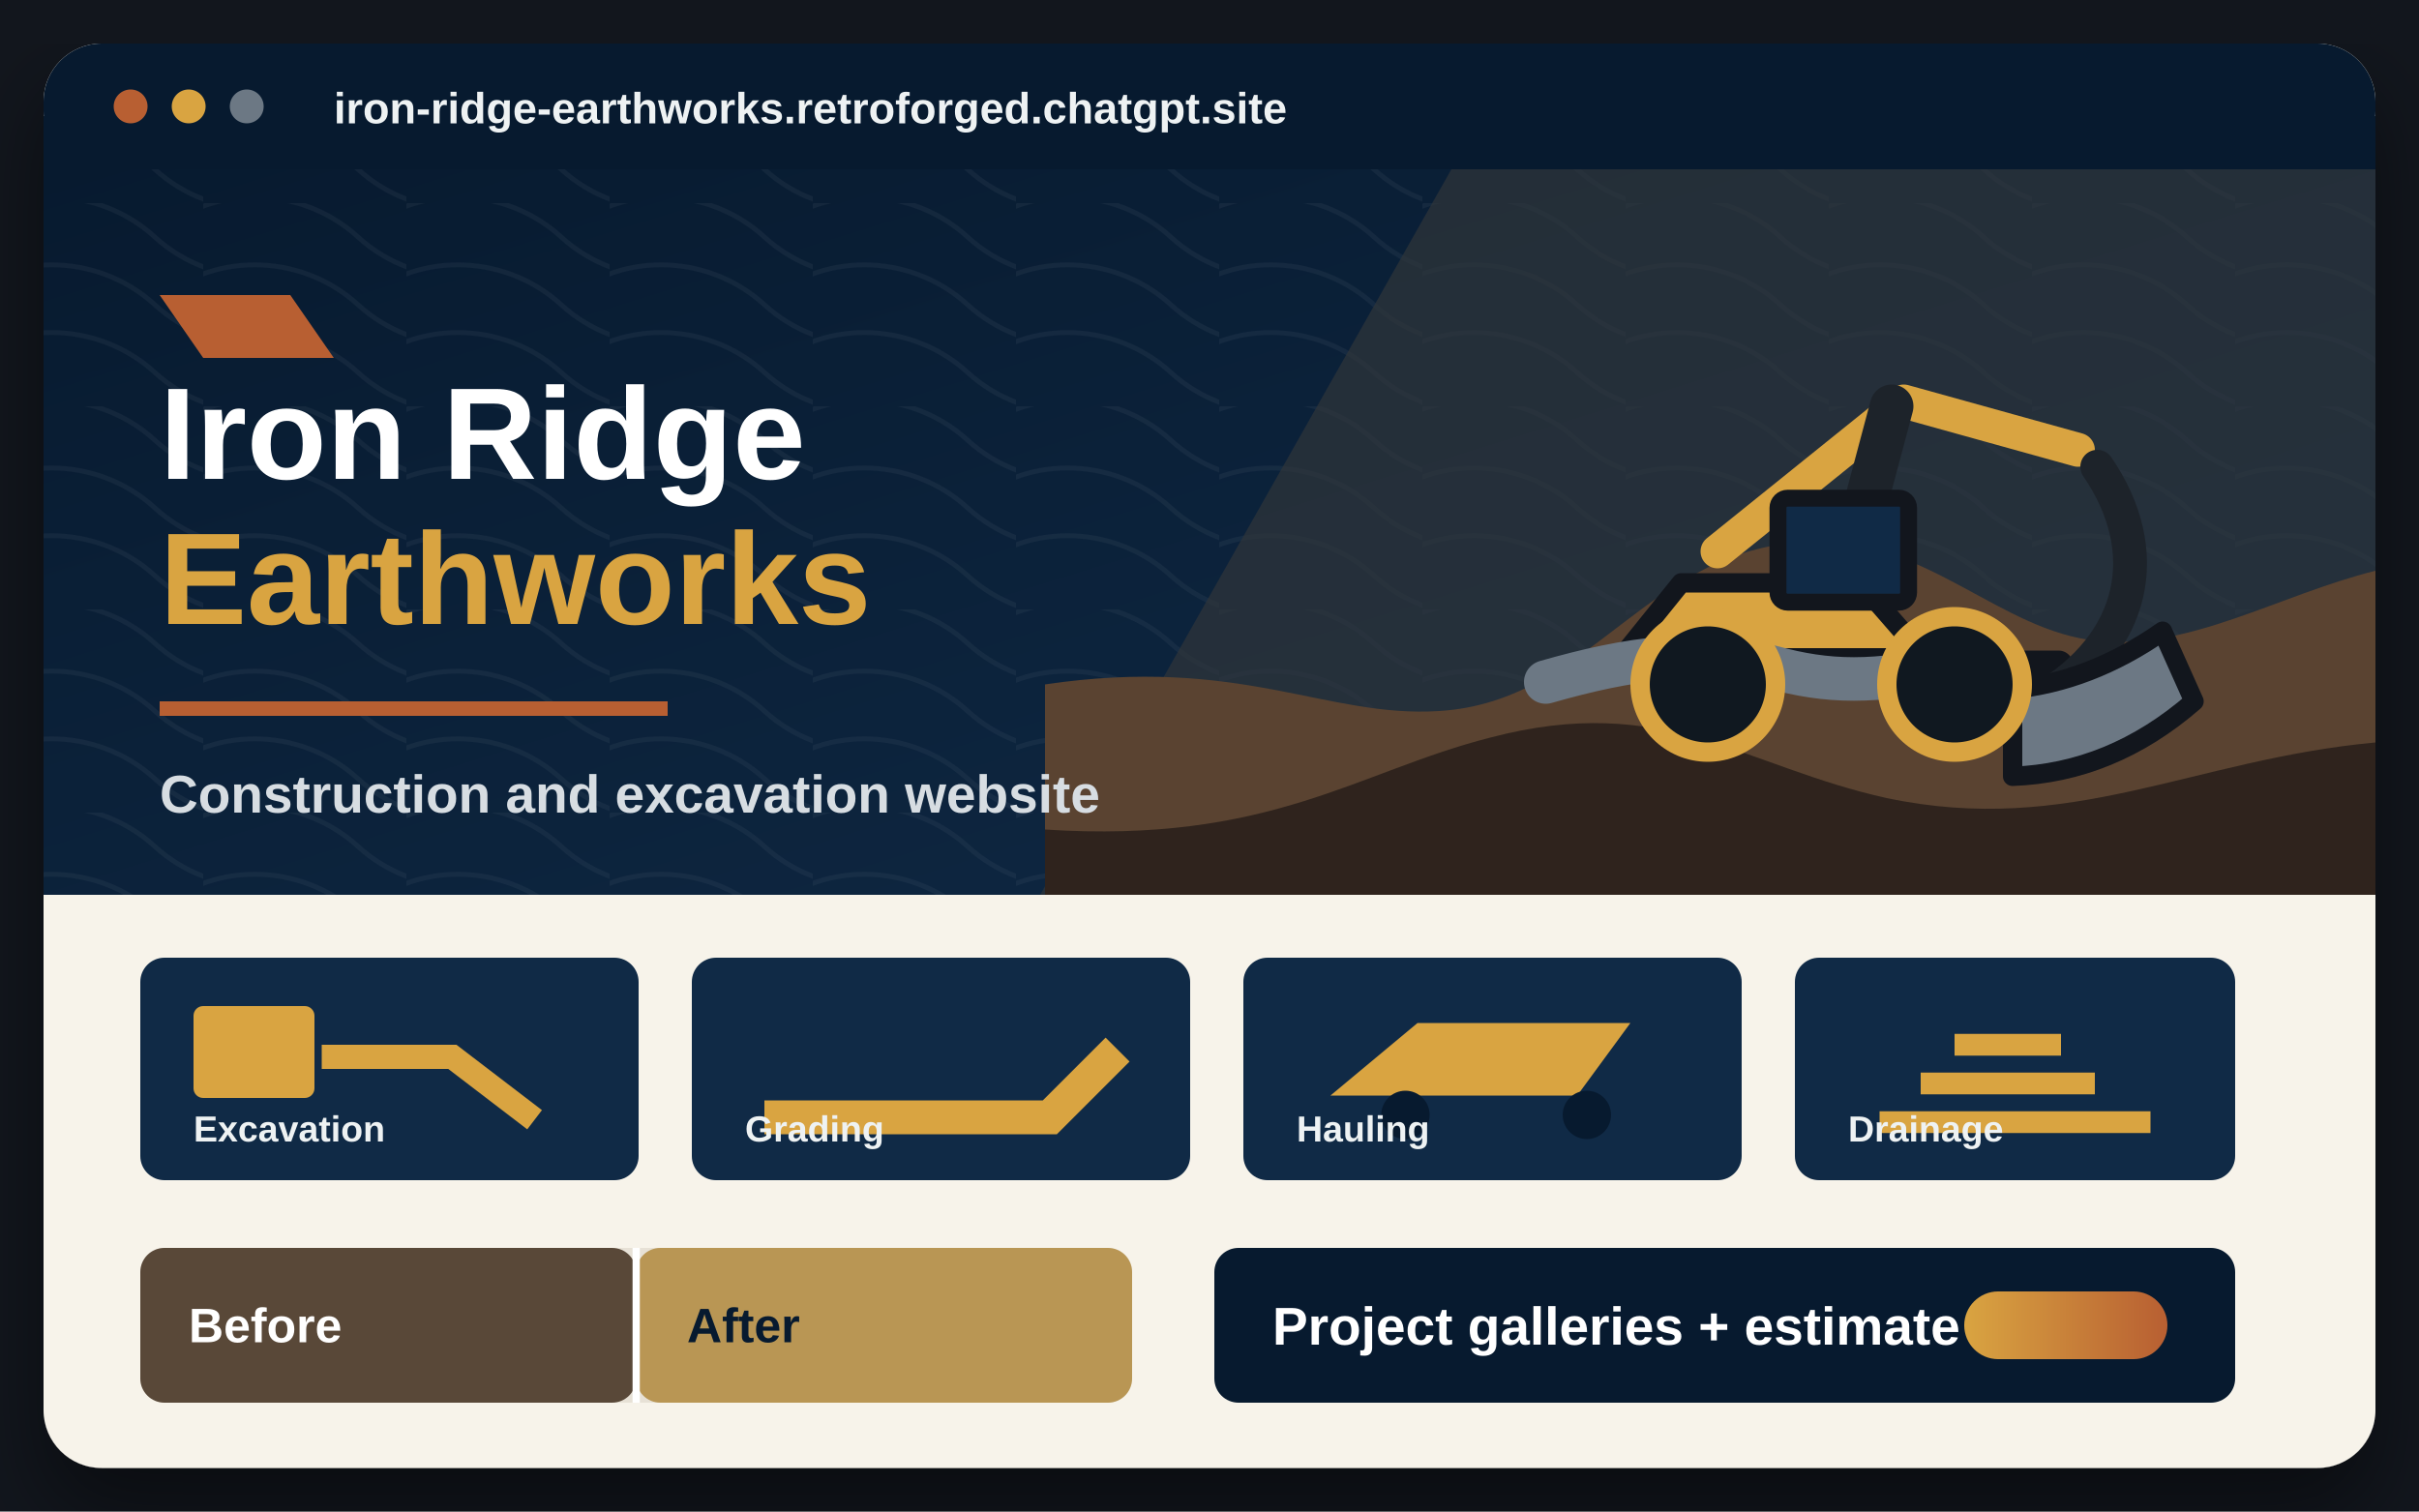
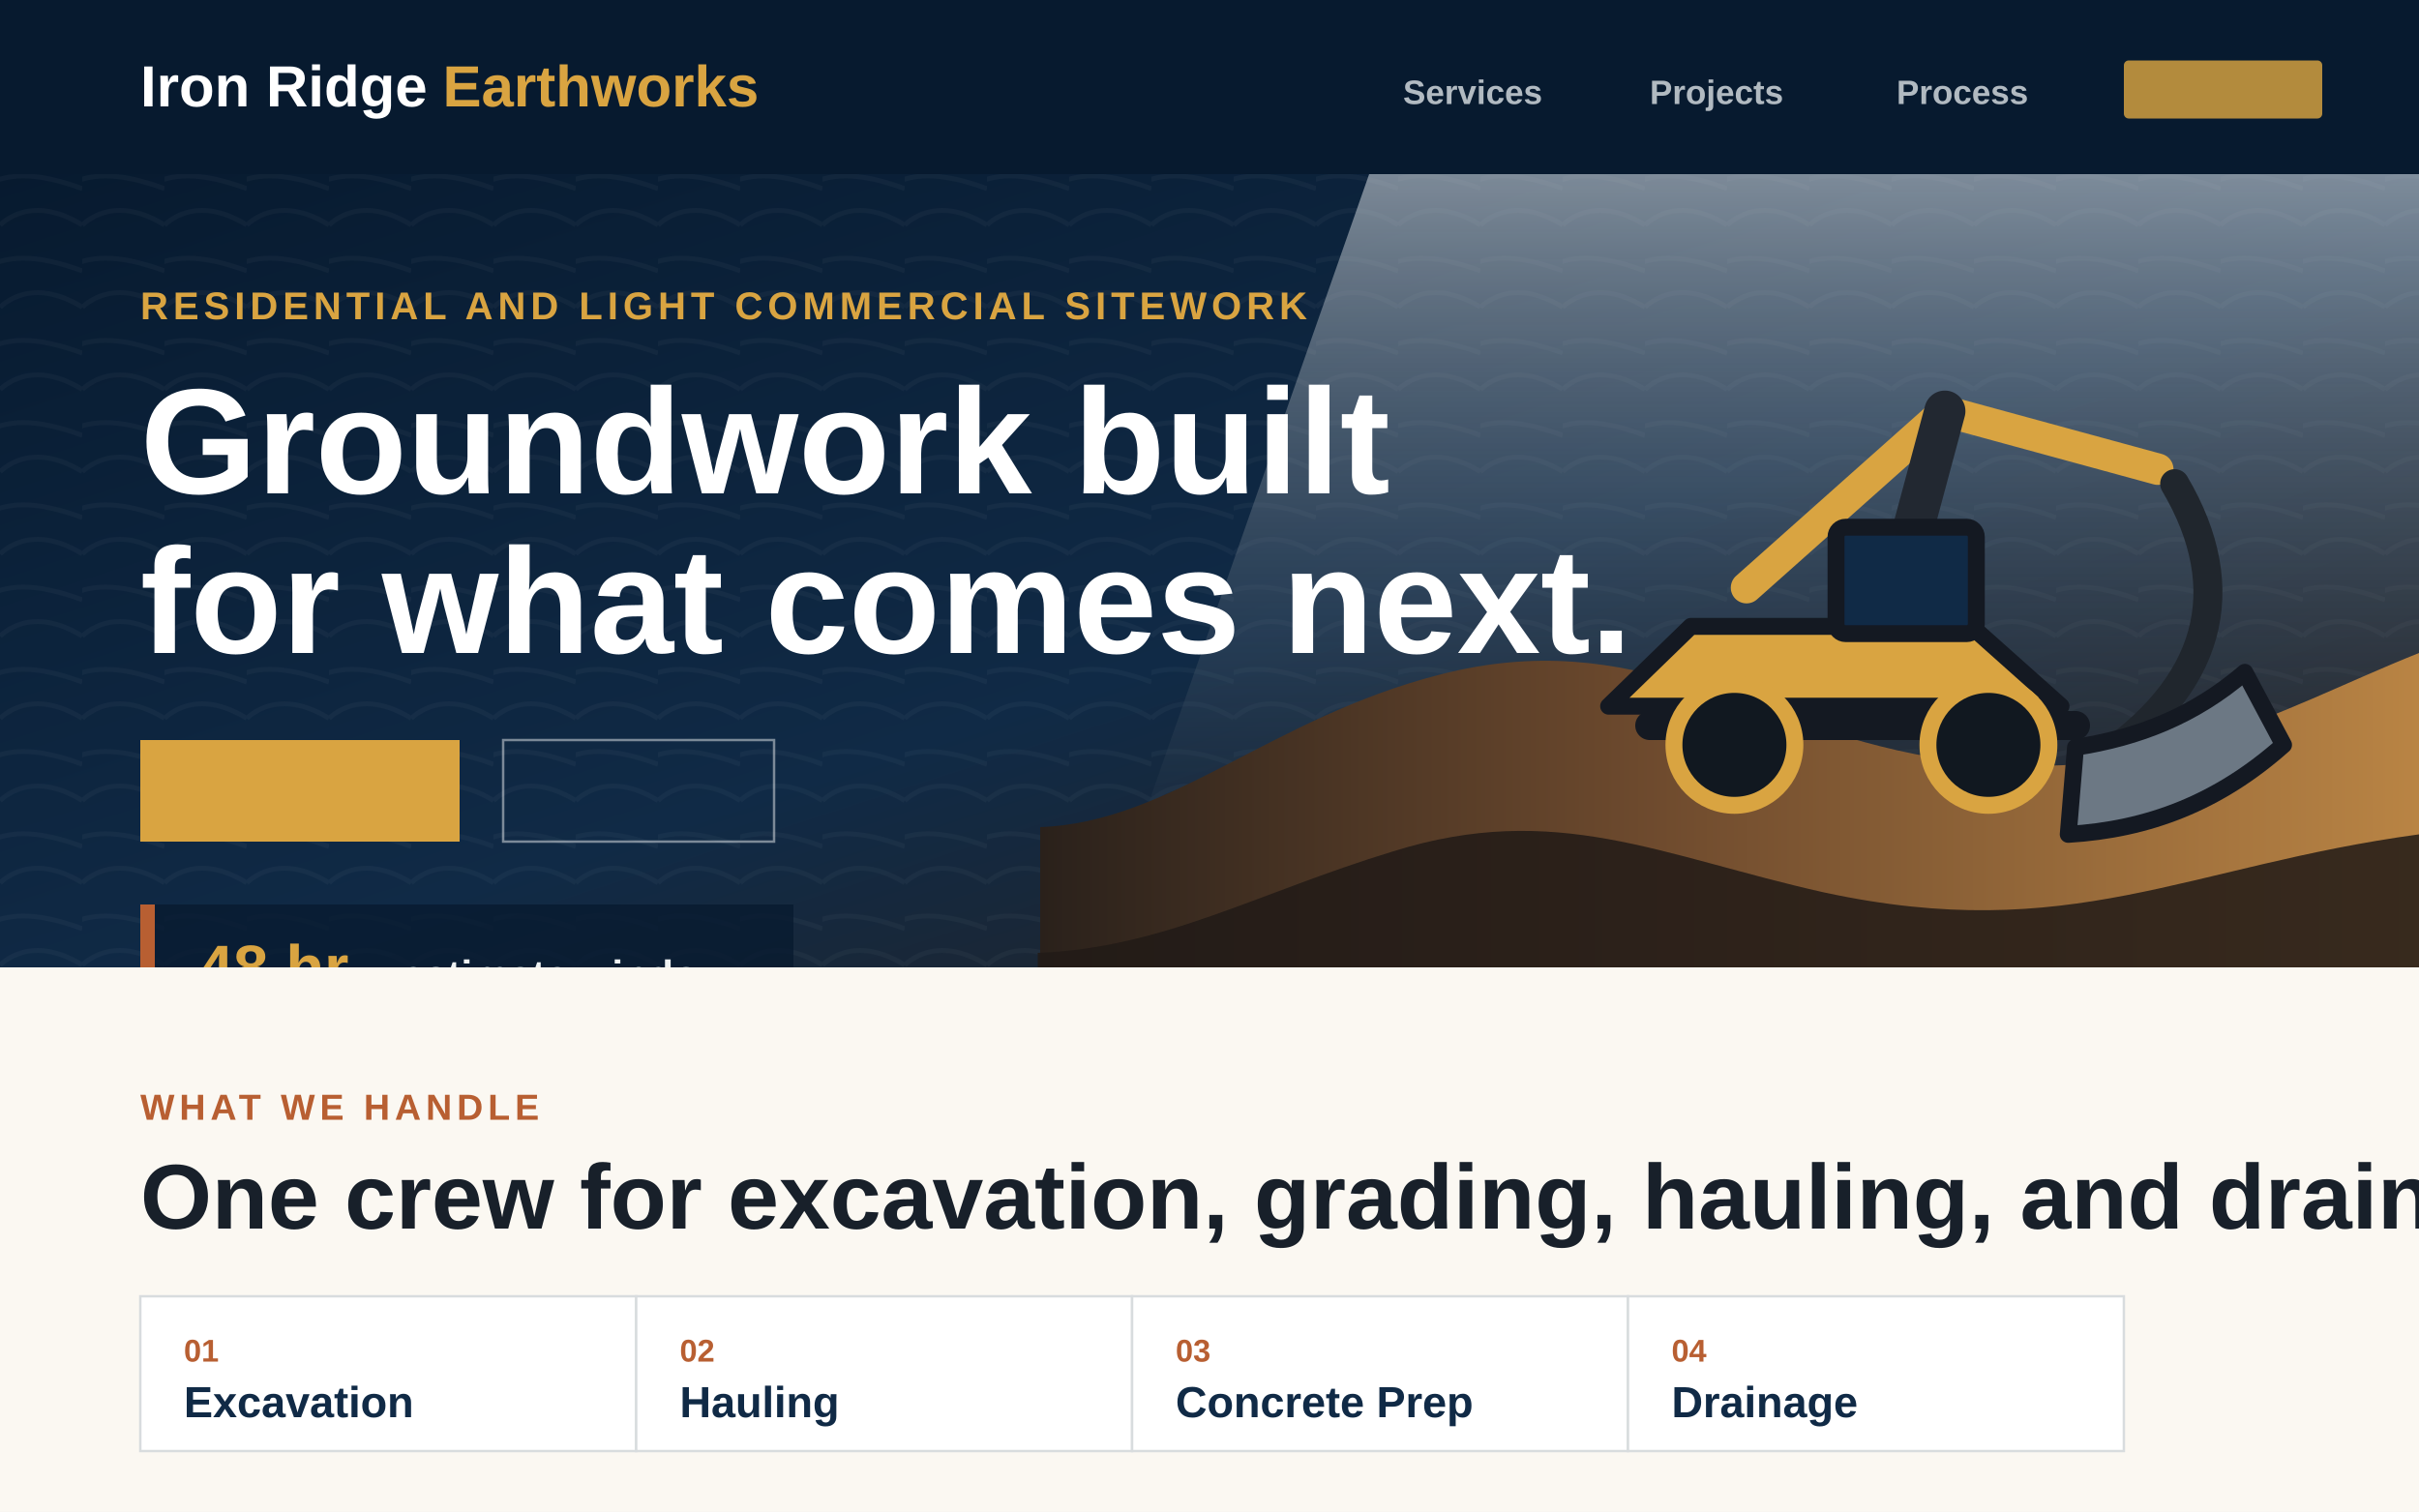
<svg xmlns="http://www.w3.org/2000/svg" viewBox="0 0 1000 625" role="img" aria-labelledby="title desc">
  <defs>
-     <linearGradient id="navy" x1="0" x2="1" y1="0" y2="1">
+     <linearGradient id="hero" x1="0" x2="1" y1="0" y2="1">
      <stop offset="0" stop-color="#071a2f" />
-       <stop offset="1" stop-color="#102a46" />
+       <stop offset="0.55" stop-color="#102a46" />
+       <stop offset="1" stop-color="#2c2119" />
    </linearGradient>
-     <linearGradient id="sun" x1="0" x2="1">
-       <stop offset="0" stop-color="#d9a441" />
-       <stop offset="1" stop-color="#b85f32" />
+     <linearGradient id="dirt" x1="0" x2="1">
+       <stop offset="0" stop-color="#2a211b" />
+       <stop offset="0.45" stop-color="#6f4b2e" />
+       <stop offset="1" stop-color="#b98444" />
    </linearGradient>
-     <pattern id="contours" width="84" height="84" patternUnits="userSpaceOnUse">
-       <path d="M-20 42c22-22 60-22 84 0s62 22 84 0M-20 70c22-22 60-22 84 0s62 22 84 0M-20 14c22-22 60-22 84 0s62 22 84 0" fill="none" stroke="#ffffff" stroke-opacity=".045" stroke-width="2" />
+     <linearGradient id="sky" x1="0" x2="0" y1="0" y2="1">
+       <stop offset="0" stop-color="#d7dde2" stop-opacity=".55" />
+       <stop offset="1" stop-color="#071a2f" stop-opacity=".08" />
+     </linearGradient>
+     <pattern id="grain" width="34" height="34" patternUnits="userSpaceOnUse">
+       <path d="M0 25c9-8 21-8 34 0M-8 10c10-7 23-7 42 0" fill="none" stroke="#ffffff" stroke-opacity=".035" stroke-width="2" />
    </pattern>
-     <filter id="shadow" x="-20%" y="-20%" width="140%" height="140%">
-       <feDropShadow dx="0" dy="18" stdDeviation="18" flood-color="#02070d" flood-opacity=".45" />
-     </filter>
  </defs>
-   <rect width="1000" height="625" fill="#12161d" />
-   <rect x="18" y="18" width="964" height="589" rx="24" fill="#f7f3ea" filter="url(#shadow)" />
-   <rect x="18" y="18" width="964" height="52" rx="24" fill="#071a2f" />
-   <rect x="18" y="48" width="964" height="24" fill="#071a2f" />
-   <circle cx="54" cy="44" r="7" fill="#b85f32" />
-   <circle cx="78" cy="44" r="7" fill="#d9a441" />
-   <circle cx="102" cy="44" r="7" fill="#6c7884" />
-   <text x="138" y="51" font-family="Arial, Helvetica, sans-serif" font-size="18" font-weight="700" fill="#eef2f3">iron-ridge-earthworks.retroforged.chatgpt.site</text>
-   <rect x="18" y="70" width="964" height="300" fill="url(#navy)" />
-   <rect x="18" y="70" width="964" height="300" fill="url(#contours)" />
-   <path d="M600 70h382v300H430z" fill="#2f3439" opacity=".7" />
-   <path d="M432 370h550V236c-40 10-77 33-115 29-40-4-70-42-117-41-69 1-91 66-155 70-47 3-82-23-163-11z" fill="#5a4331" />
-   <path d="M432 370h550v-63c-76 7-126 39-202 23-59-13-92-44-164-25-55 14-91 44-184 38z" fill="#2b211b" opacity=".92" />
-   <g transform="translate(612 132)" fill="none" stroke-linecap="round" stroke-linejoin="round">
-     <path d="M98 96l77-62 72 20" stroke="#d9a441" stroke-width="14" />
-     <path d="M170 36l-24 90" stroke="#1d232a" stroke-width="18" />
-     <path d="M83 109l74 0 27 31-126 0z" fill="#d9a441" stroke="#12161d" stroke-width="8" />
-     <rect x="123" y="74" width="54" height="43" rx="4" fill="#102a46" stroke="#12161d" stroke-width="7" />
-     <path d="M83 143h156" stroke="#12161d" stroke-width="12" />
-     <path d="M27 150c35-10 63-14 94-6 22 6 42 7 75-1" stroke="#6c7884" stroke-width="18" />
-     <path d="M255 61c24 35 16 73-23 96" stroke="#1d232a" stroke-width="14" />
-     <path d="M220 153c21-2 42-10 62-24l13 29c-23 20-48 30-75 31z" fill="#6c7884" stroke="#12161d" stroke-width="8" />
-     <circle cx="94" cy="151" r="28" fill="#101820" stroke="#d9a441" stroke-width="8" />
-     <circle cx="196" cy="151" r="28" fill="#101820" stroke="#d9a441" stroke-width="8" />
+   <rect width="1000" height="625" fill="#fbf8f2" />
+   <rect width="1000" height="72" fill="#071a2f" />
+   <g font-family="Arial, Helvetica, sans-serif" font-weight="800">
+     <text x="58" y="44" font-size="24" fill="#ffffff">Iron Ridge</text>
+     <text x="183" y="44" font-size="24" fill="#d9a441">Earthworks</text>
  </g>
-   <g transform="translate(66 122)">
-     <path d="M0 0h54l18 26h-54z" fill="#b85f32" />
-     <text x="0" y="76" font-family="Arial, Helvetica, sans-serif" font-size="54" font-weight="900" fill="#ffffff">Iron Ridge</text>
-     <text x="0" y="136" font-family="Arial, Helvetica, sans-serif" font-size="54" font-weight="900" fill="#d9a441">Earthworks</text>
-     <rect x="0" y="168" width="210" height="6" fill="#b85f32" />
-     <text x="0" y="214" font-family="Arial, Helvetica, sans-serif" font-size="22" font-weight="700" fill="#d7dde2">Construction and excavation website</text>
+   <g fill="#d7dde2" font-family="Arial, Helvetica, sans-serif" font-size="14" font-weight="700" opacity=".82">
+     <text x="580" y="43">Services</text>
+     <text x="682" y="43">Projects</text>
+     <text x="784" y="43">Process</text>
+     <rect x="878" y="25" width="82" height="24" rx="2" fill="#d9a441" />
  </g>
-   <g transform="translate(58 396)">
-     <rect width="206" height="92" rx="10" fill="#102a46" />
-     <rect x="22" y="20" width="50" height="38" rx="4" fill="#d9a441" />
-     <path d="M75 41h54l34 26" stroke="#d9a441" stroke-width="10" fill="none" />
-     <text x="22" y="76" font-family="Arial, Helvetica, sans-serif" font-size="15" font-weight="800" fill="#eef2f3">Excavation</text>
+   <rect y="72" width="1000" height="328" fill="url(#hero)" />
+   <rect y="72" width="1000" height="328" fill="url(#grain)" />
+   <path d="M566 72h434v328H451z" fill="url(#sky)" />
+   <path d="M430 400h570V270c-60 24-112 58-202 43-75-13-122-55-203-34-70 18-111 61-165 63z" fill="url(#dirt)" />
+   <path d="M429 400h571v-55c-96 13-144 46-246 24-67-15-111-38-178-17-56 17-95 40-147 42z" fill="#211a16" opacity=".85" />
+   <g transform="translate(640 127)" fill="none" stroke-linecap="round" stroke-linejoin="round">
+     <path d="M82 116l82-73 88 24" stroke="#d9a441" stroke-width="13" />
+     <path d="M164 43l-25 93" stroke="#222831" stroke-width="17" />
+     <path d="M59 132h116l37 33H25z" fill="#d9a441" stroke="#141922" stroke-width="7" />
+     <rect x="119" y="91" width="58" height="44" rx="4" fill="#102a46" stroke="#141922" stroke-width="7" />
+     <path d="M42 173h176" stroke="#141922" stroke-width="12" />
+     <circle cx="77" cy="181" r="25" fill="#111820" stroke="#d9a441" stroke-width="7" />
+     <circle cx="182" cy="181" r="25" fill="#111820" stroke="#d9a441" stroke-width="7" />
+     <path d="M259 73c26 44 15 84-32 115" stroke="#20262d" stroke-width="12" />
+     <path d="M218 182c26-4 49-13 70-31l16 30c-27 24-56 35-89 37z" fill="#6c7884" stroke="#141922" stroke-width="7" />
  </g>
-   <g transform="translate(286 396)">
-     <rect width="206" height="92" rx="10" fill="#102a46" />
-     <path d="M30 66h118l28-28" stroke="#d9a441" stroke-width="14" fill="none" />
-     <text x="22" y="76" font-family="Arial, Helvetica, sans-serif" font-size="15" font-weight="800" fill="#eef2f3">Grading</text>
+   <g transform="translate(58 132)" font-family="Arial, Helvetica, sans-serif">
+     <text x="0" y="0" fill="#d9a441" font-size="16" font-weight="900" letter-spacing="2">RESIDENTIAL AND LIGHT COMMERCIAL SITEWORK</text>
+     <text x="0" y="72" fill="#ffffff" font-size="62" font-weight="900">Groundwork built</text>
+     <text x="0" y="138" fill="#ffffff" font-size="62" font-weight="900">for what comes next.</text>
+     <rect x="0" y="174" width="132" height="42" fill="#d9a441" />
+     <rect x="150" y="174" width="112" height="42" fill="none" stroke="#ffffff" stroke-opacity=".45" />
+     <rect x="0" y="242" width="270" height="86" fill="#071a2f" fill-opacity=".76" />
+     <rect x="0" y="242" width="6" height="86" fill="#b85f32" />
+     <text x="24" y="277" fill="#d9a441" font-size="26" font-weight="900">48 hr</text>
+     <text x="108" y="277" fill="#eef2f3" font-size="17" font-weight="700">estimate window</text>
+     <text x="24" y="311" fill="#d9a441" font-size="26" font-weight="900">12+</text>
+     <text x="108" y="311" fill="#eef2f3" font-size="17" font-weight="700">years in the field</text>
  </g>
-   <g transform="translate(514 396)">
-     <rect width="206" height="92" rx="10" fill="#102a46" />
-     <path d="M36 57h102l22-30h-88z" fill="#d9a441" />
-     <circle cx="67" cy="65" r="10" fill="#071a2f" />
-     <circle cx="142" cy="65" r="10" fill="#071a2f" />
-     <text x="22" y="76" font-family="Arial, Helvetica, sans-serif" font-size="15" font-weight="800" fill="#eef2f3">Hauling</text>
+   <rect y="400" width="1000" height="225" fill="#fbf8f2" />
+   <g font-family="Arial, Helvetica, sans-serif">
+     <text x="58" y="463" font-size="15" font-weight="900" fill="#b85f32" letter-spacing="2">WHAT WE HANDLE</text>
+     <text x="58" y="508" font-size="38" font-weight="900" fill="#18202a">One crew for excavation, grading, hauling, and drainage.</text>
  </g>
-   <g transform="translate(742 396)">
-     <rect width="182" height="92" rx="10" fill="#102a46" />
-     <path d="M35 68h112M52 52h72M66 36h44" stroke="#d9a441" stroke-width="9" />
-     <text x="22" y="76" font-family="Arial, Helvetica, sans-serif" font-size="15" font-weight="800" fill="#eef2f3">Drainage</text>
-   </g>
-   <g transform="translate(58 516)">
-     <rect width="410" height="64" rx="10" fill="#e7e1d6" />
-     <rect width="205" height="64" rx="10" fill="#594838" />
-     <rect x="205" width="205" height="64" rx="10" fill="#b99654" />
-     <path d="M205 0v64" stroke="#ffffff" stroke-width="3" />
-     <text x="20" y="39" font-family="Arial, Helvetica, sans-serif" font-size="20" font-weight="900" fill="#ffffff">Before</text>
-     <text x="226" y="39" font-family="Arial, Helvetica, sans-serif" font-size="20" font-weight="900" fill="#071a2f">After</text>
-   </g>
-   <g transform="translate(502 516)">
-     <rect width="422" height="64" rx="10" fill="#071a2f" />
-     <text x="24" y="40" font-family="Arial, Helvetica, sans-serif" font-size="22" font-weight="900" fill="#ffffff">Project galleries + estimate form</text>
-     <rect x="310" y="18" width="84" height="28" rx="14" fill="url(#sun)" />
+   <g transform="translate(58 536)">
+     <g>
+       <rect width="205" height="64" fill="#ffffff" stroke="#d8dcde" />
+       <text x="18" y="27" font-family="Arial, Helvetica, sans-serif" font-size="13" font-weight="900" fill="#b85f32">01</text>
+       <text x="18" y="50" font-family="Arial, Helvetica, sans-serif" font-size="18" font-weight="900" fill="#102a46">Excavation</text>
+     </g>
+     <g transform="translate(205)">
+       <rect width="205" height="64" fill="#ffffff" stroke="#d8dcde" />
+       <text x="18" y="27" font-family="Arial, Helvetica, sans-serif" font-size="13" font-weight="900" fill="#b85f32">02</text>
+       <text x="18" y="50" font-family="Arial, Helvetica, sans-serif" font-size="18" font-weight="900" fill="#102a46">Hauling</text>
+     </g>
+     <g transform="translate(410)">
+       <rect width="205" height="64" fill="#ffffff" stroke="#d8dcde" />
+       <text x="18" y="27" font-family="Arial, Helvetica, sans-serif" font-size="13" font-weight="900" fill="#b85f32">03</text>
+       <text x="18" y="50" font-family="Arial, Helvetica, sans-serif" font-size="18" font-weight="900" fill="#102a46">Concrete Prep</text>
+     </g>
+     <g transform="translate(615)">
+       <rect width="205" height="64" fill="#ffffff" stroke="#d8dcde" />
+       <text x="18" y="27" font-family="Arial, Helvetica, sans-serif" font-size="13" font-weight="900" fill="#b85f32">04</text>
+       <text x="18" y="50" font-family="Arial, Helvetica, sans-serif" font-size="18" font-weight="900" fill="#102a46">Drainage</text>
+     </g>
  </g>
</svg>
